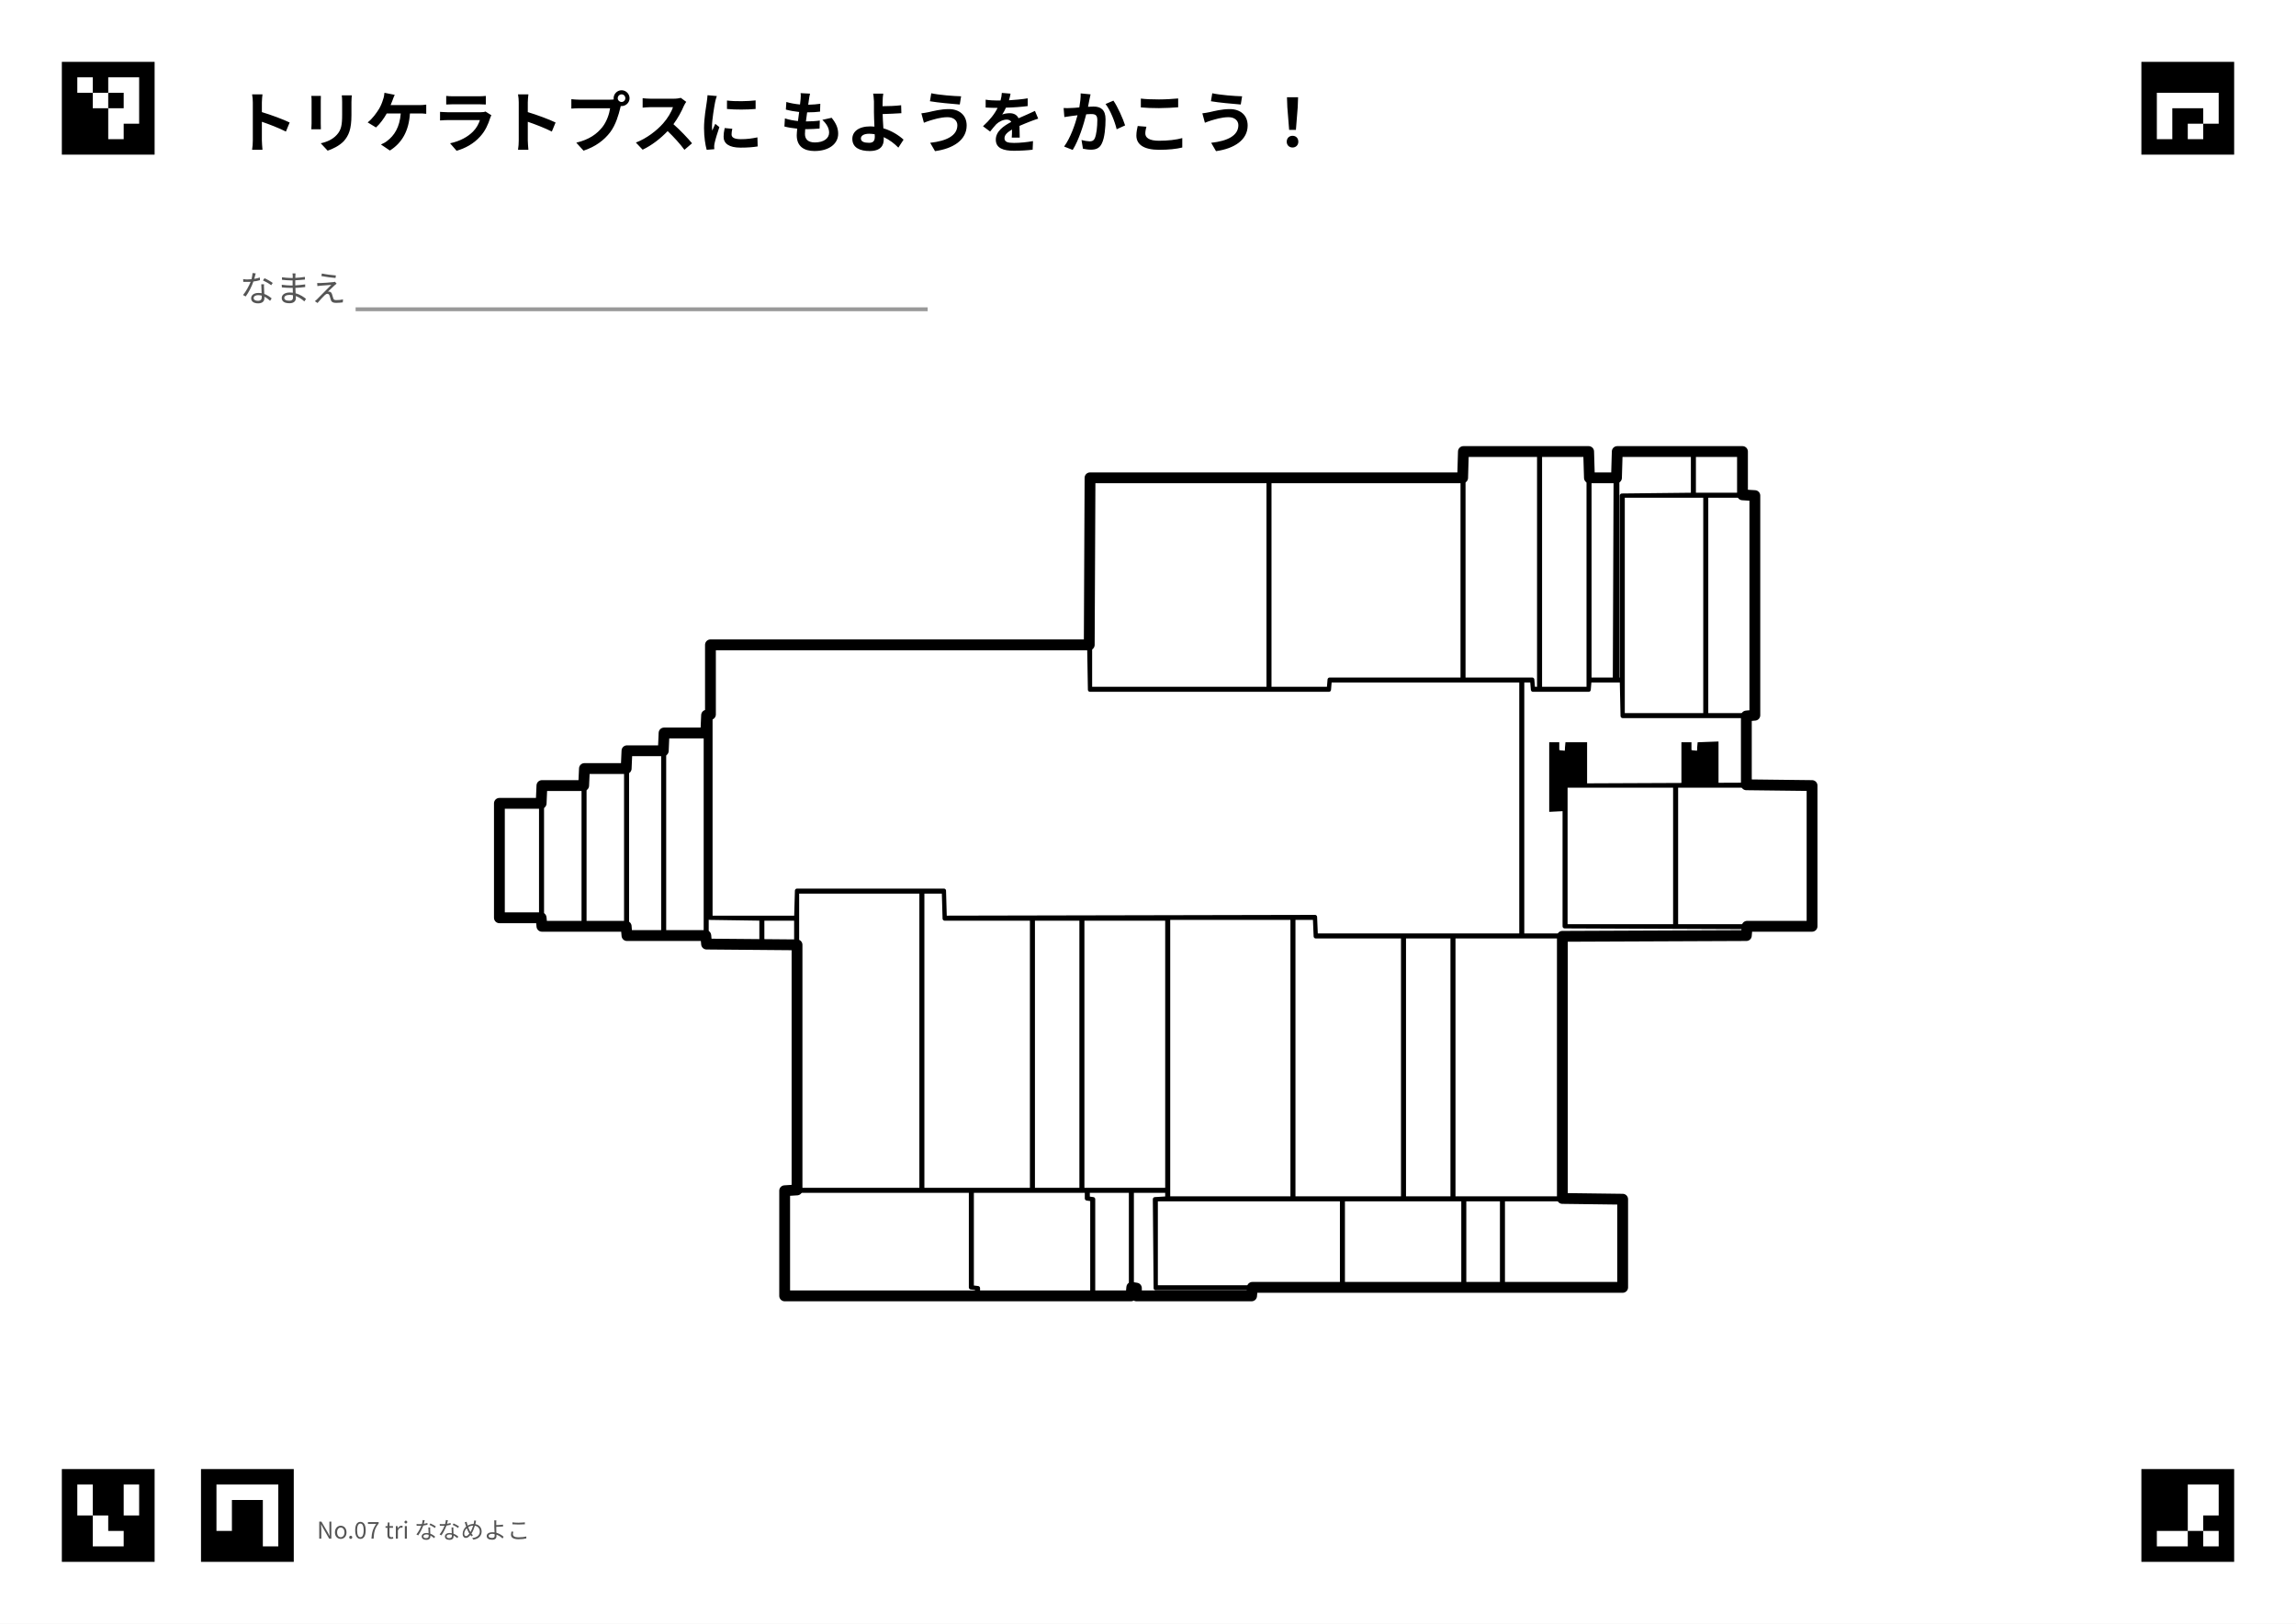
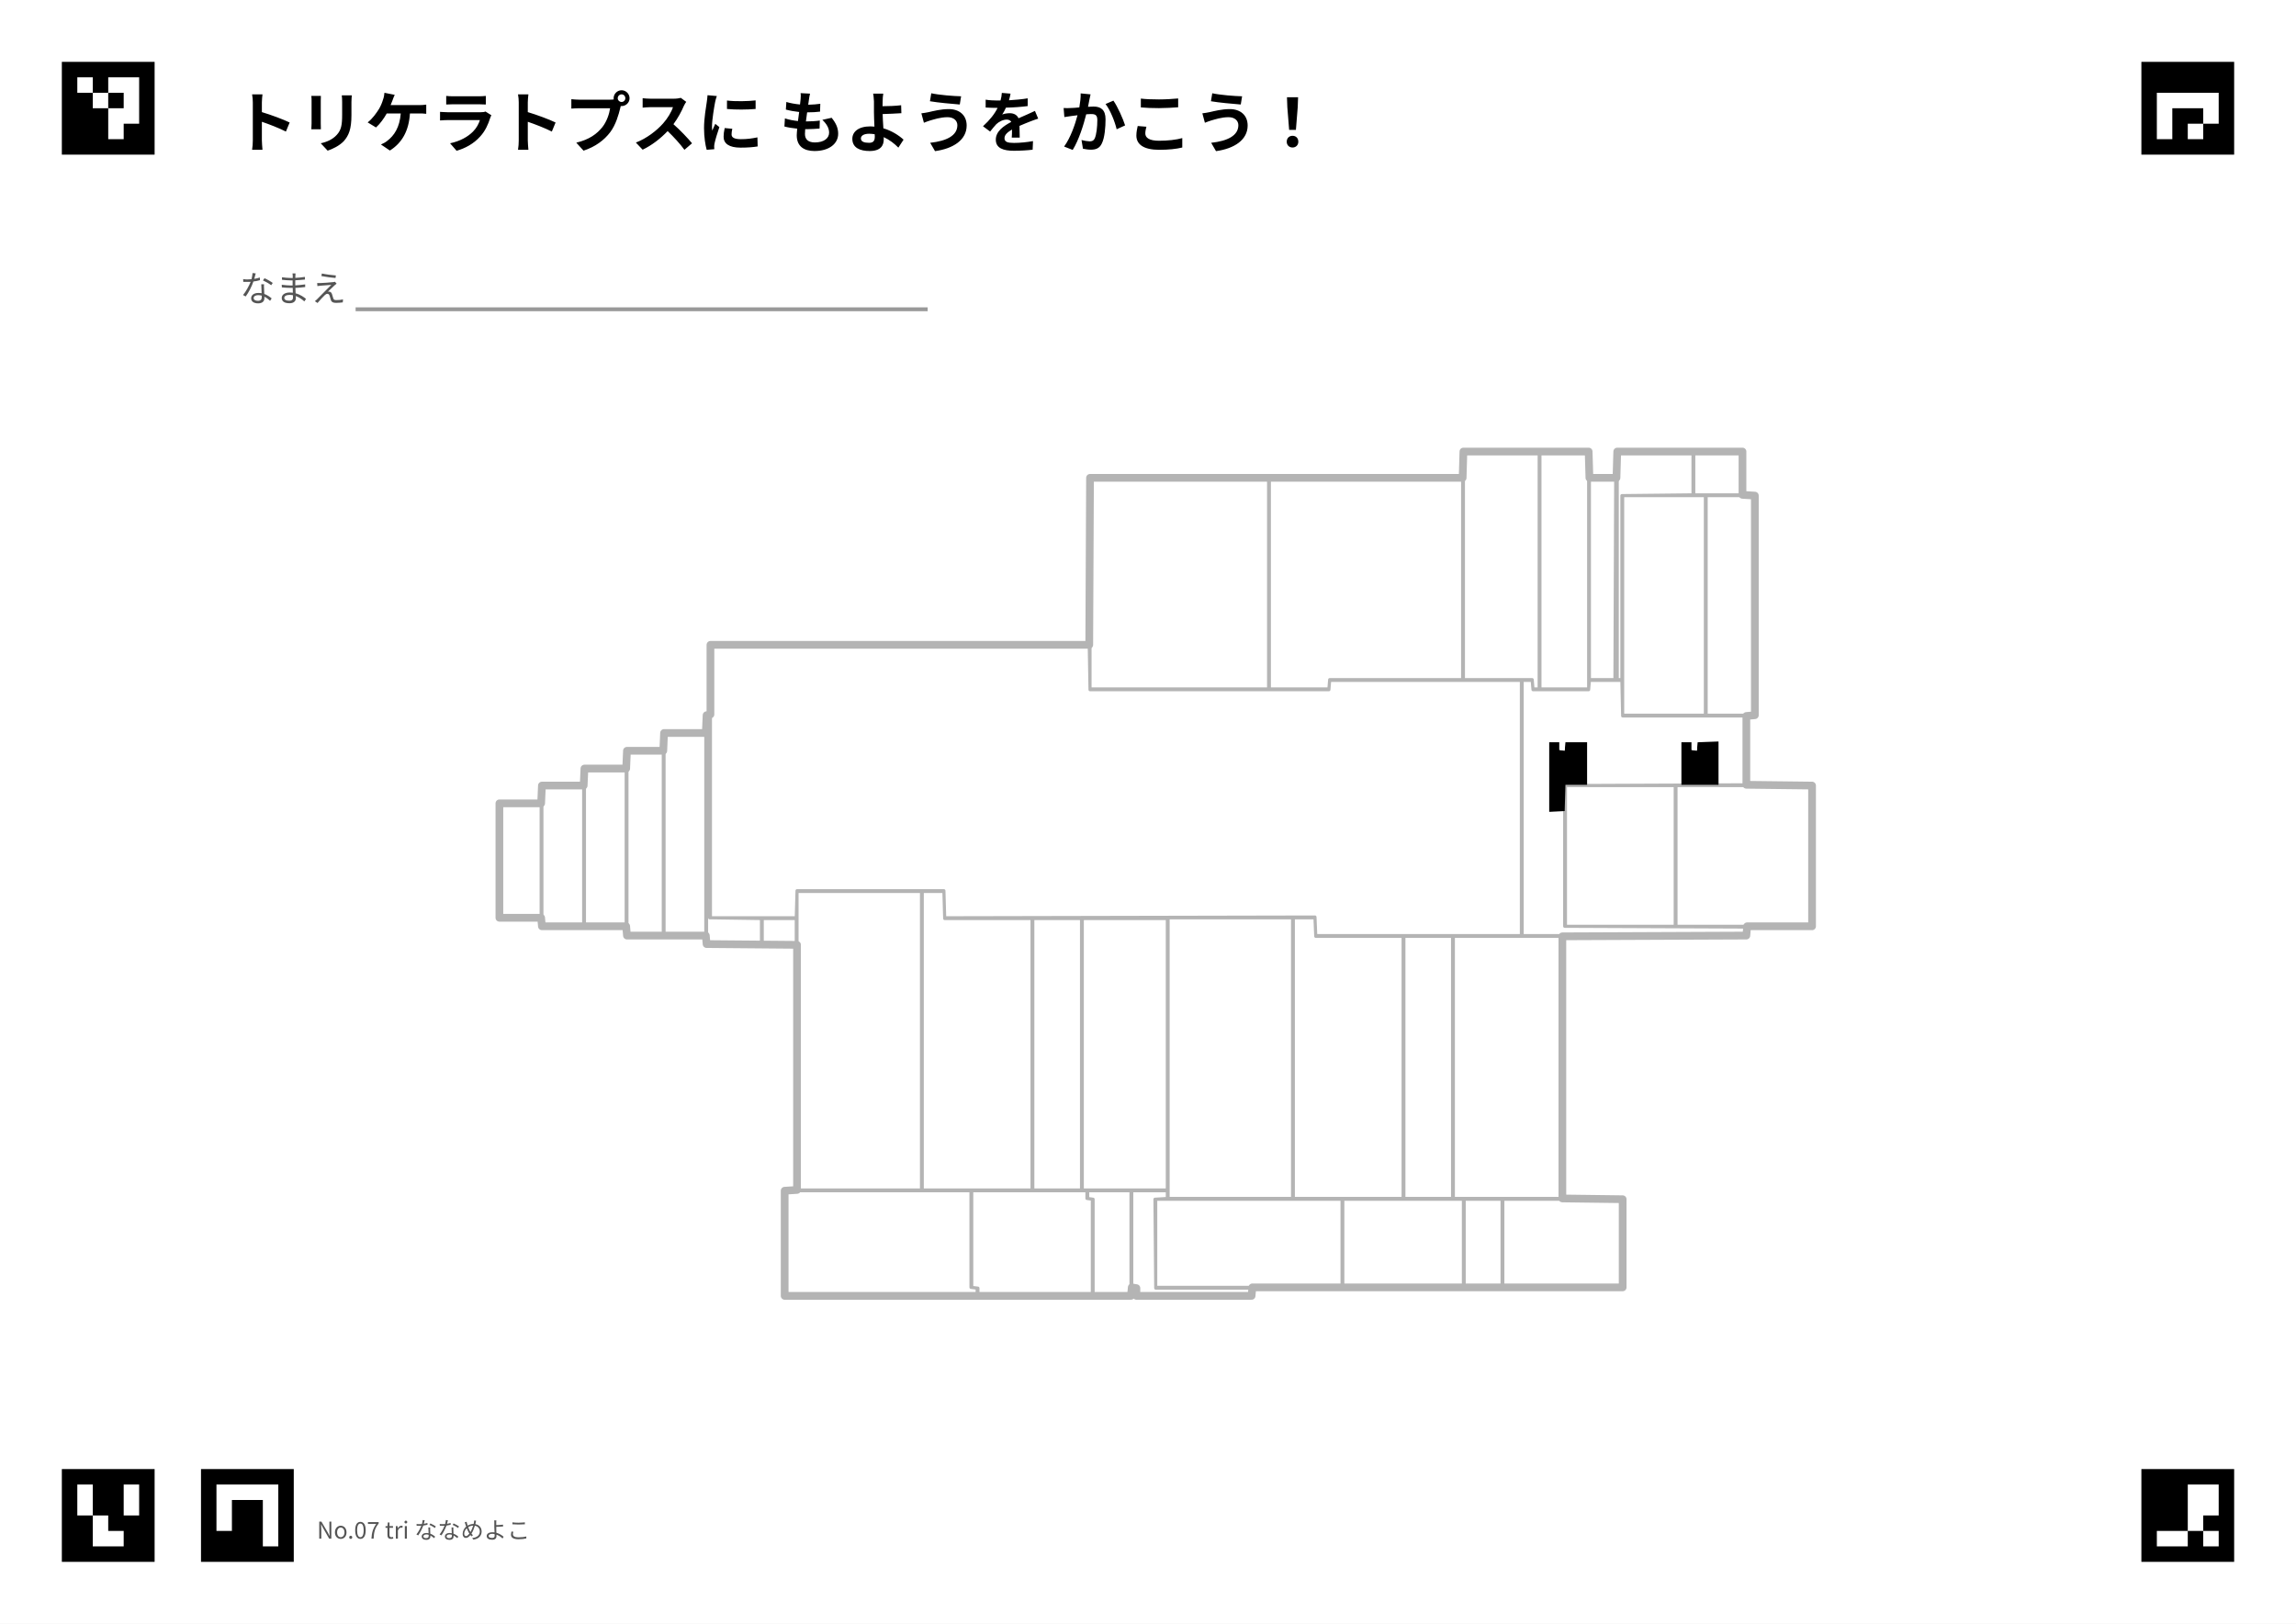
<svg xmlns="http://www.w3.org/2000/svg" width="297mm" height="210mm" viewBox="0 0 297 210">
  <style>
-   #silhouette{fill:#fff} .plane{fill:none;stroke:#000;stroke-width:0.55;stroke-linejoin:round}
-   .outline{fill:none;stroke:#000;stroke-width:1.4;stroke-linejoin:round} .eye{fill:#000} .eye-hl{fill:#fff} .marker{fill:#000}
+   /* 恐竜の線は うすいグレー・細め（ぬりえを読み込んだ時に 線が模様として出にくい）。目・マーカーは黒のまま */
+   #silhouette{fill:#fff} .plane{fill:none;stroke:#b4b4b4;stroke-width:0.4;stroke-linejoin:round}
+   .outline{fill:none;stroke:#b4b4b4;stroke-width:1.0;stroke-linejoin:round} .eye{fill:#000} .eye-hl{fill:#fff} .marker{fill:#000}
  .title{font-family:"Hiragino Maru Gothic ProN","BIZ UDPGothic","Noto Sans CJK JP","Noto Sans JP",sans-serif;font-weight:700} .sub{font-family:"Hiragino Maru Gothic ProN","BIZ UDPGothic","Noto Sans CJK JP","Noto Sans JP",sans-serif;fill:#555}
</style>
  <rect id="paper" width="297" height="210" fill="#fff" />
  <g id="chrome">
    <text class="title" x="30" y="19" font-size="8.6">トリケラトプスに もようを かこう！</text>
    <text class="sub" x="31" y="39" font-size="4.6">なまえ</text>
    <line x1="46" y1="40" x2="120" y2="40" stroke="#999" stroke-width="0.5" />
    <text class="sub" x="41" y="199" font-size="3">No.07 tri ななめよこ</text>
  </g>
  <g id="markers">
    <path id="marker_0" class="marker" d="M8.000,8.000h2.000v2.000h-2.000zM10.000,8.000h2.000v2.000h-2.000zM12.000,8.000h2.000v2.000h-2.000zM14.000,8.000h2.000v2.000h-2.000zM16.000,8.000h2.000v2.000h-2.000zM18.000,8.000h2.000v2.000h-2.000zM8.000,10.000h2.000v2.000h-2.000zM12.000,10.000h2.000v2.000h-2.000zM18.000,10.000h2.000v2.000h-2.000zM8.000,12.000h2.000v2.000h-2.000zM10.000,12.000h2.000v2.000h-2.000zM14.000,12.000h2.000v2.000h-2.000zM18.000,12.000h2.000v2.000h-2.000zM8.000,14.000h2.000v2.000h-2.000zM10.000,14.000h2.000v2.000h-2.000zM12.000,14.000h2.000v2.000h-2.000zM18.000,14.000h2.000v2.000h-2.000zM8.000,16.000h2.000v2.000h-2.000zM10.000,16.000h2.000v2.000h-2.000zM12.000,16.000h2.000v2.000h-2.000zM16.000,16.000h2.000v2.000h-2.000zM18.000,16.000h2.000v2.000h-2.000zM8.000,18.000h2.000v2.000h-2.000zM10.000,18.000h2.000v2.000h-2.000zM12.000,18.000h2.000v2.000h-2.000zM14.000,18.000h2.000v2.000h-2.000zM16.000,18.000h2.000v2.000h-2.000zM18.000,18.000h2.000v2.000h-2.000z" />
    <path id="marker_1" class="marker" d="M277.000,8.000h2.000v2.000h-2.000zM279.000,8.000h2.000v2.000h-2.000zM281.000,8.000h2.000v2.000h-2.000zM283.000,8.000h2.000v2.000h-2.000zM285.000,8.000h2.000v2.000h-2.000zM287.000,8.000h2.000v2.000h-2.000zM277.000,10.000h2.000v2.000h-2.000zM279.000,10.000h2.000v2.000h-2.000zM281.000,10.000h2.000v2.000h-2.000zM283.000,10.000h2.000v2.000h-2.000zM285.000,10.000h2.000v2.000h-2.000zM287.000,10.000h2.000v2.000h-2.000zM277.000,12.000h2.000v2.000h-2.000zM287.000,12.000h2.000v2.000h-2.000zM277.000,14.000h2.000v2.000h-2.000zM281.000,14.000h2.000v2.000h-2.000zM283.000,14.000h2.000v2.000h-2.000zM287.000,14.000h2.000v2.000h-2.000zM277.000,16.000h2.000v2.000h-2.000zM281.000,16.000h2.000v2.000h-2.000zM285.000,16.000h2.000v2.000h-2.000zM287.000,16.000h2.000v2.000h-2.000zM277.000,18.000h2.000v2.000h-2.000zM279.000,18.000h2.000v2.000h-2.000zM281.000,18.000h2.000v2.000h-2.000zM283.000,18.000h2.000v2.000h-2.000zM285.000,18.000h2.000v2.000h-2.000zM287.000,18.000h2.000v2.000h-2.000z" />
    <path id="marker_2" class="marker" d="M277.000,190.000h2.000v2.000h-2.000zM279.000,190.000h2.000v2.000h-2.000zM281.000,190.000h2.000v2.000h-2.000zM283.000,190.000h2.000v2.000h-2.000zM285.000,190.000h2.000v2.000h-2.000zM287.000,190.000h2.000v2.000h-2.000zM277.000,192.000h2.000v2.000h-2.000zM279.000,192.000h2.000v2.000h-2.000zM281.000,192.000h2.000v2.000h-2.000zM287.000,192.000h2.000v2.000h-2.000zM277.000,194.000h2.000v2.000h-2.000zM279.000,194.000h2.000v2.000h-2.000zM281.000,194.000h2.000v2.000h-2.000zM287.000,194.000h2.000v2.000h-2.000zM277.000,196.000h2.000v2.000h-2.000zM279.000,196.000h2.000v2.000h-2.000zM281.000,196.000h2.000v2.000h-2.000zM285.000,196.000h2.000v2.000h-2.000zM287.000,196.000h2.000v2.000h-2.000zM277.000,198.000h2.000v2.000h-2.000zM283.000,198.000h2.000v2.000h-2.000zM287.000,198.000h2.000v2.000h-2.000zM277.000,200.000h2.000v2.000h-2.000zM279.000,200.000h2.000v2.000h-2.000zM281.000,200.000h2.000v2.000h-2.000zM283.000,200.000h2.000v2.000h-2.000zM285.000,200.000h2.000v2.000h-2.000zM287.000,200.000h2.000v2.000h-2.000z" />
    <path id="marker_3" class="marker" d="M8.000,190.000h2.000v2.000h-2.000zM10.000,190.000h2.000v2.000h-2.000zM12.000,190.000h2.000v2.000h-2.000zM14.000,190.000h2.000v2.000h-2.000zM16.000,190.000h2.000v2.000h-2.000zM18.000,190.000h2.000v2.000h-2.000zM8.000,192.000h2.000v2.000h-2.000zM12.000,192.000h2.000v2.000h-2.000zM14.000,192.000h2.000v2.000h-2.000zM18.000,192.000h2.000v2.000h-2.000zM8.000,194.000h2.000v2.000h-2.000zM12.000,194.000h2.000v2.000h-2.000zM14.000,194.000h2.000v2.000h-2.000zM18.000,194.000h2.000v2.000h-2.000zM8.000,196.000h2.000v2.000h-2.000zM10.000,196.000h2.000v2.000h-2.000zM14.000,196.000h2.000v2.000h-2.000zM16.000,196.000h2.000v2.000h-2.000zM18.000,196.000h2.000v2.000h-2.000zM8.000,198.000h2.000v2.000h-2.000zM10.000,198.000h2.000v2.000h-2.000zM16.000,198.000h2.000v2.000h-2.000zM18.000,198.000h2.000v2.000h-2.000zM8.000,200.000h2.000v2.000h-2.000zM10.000,200.000h2.000v2.000h-2.000zM12.000,200.000h2.000v2.000h-2.000zM14.000,200.000h2.000v2.000h-2.000zM16.000,200.000h2.000v2.000h-2.000zM18.000,200.000h2.000v2.000h-2.000z" />
    <path id="marker_10" class="marker" d="M26.000,190.000h2.000v2.000h-2.000zM28.000,190.000h2.000v2.000h-2.000zM30.000,190.000h2.000v2.000h-2.000zM32.000,190.000h2.000v2.000h-2.000zM34.000,190.000h2.000v2.000h-2.000zM36.000,190.000h2.000v2.000h-2.000zM26.000,192.000h2.000v2.000h-2.000zM36.000,192.000h2.000v2.000h-2.000zM26.000,194.000h2.000v2.000h-2.000zM30.000,194.000h2.000v2.000h-2.000zM32.000,194.000h2.000v2.000h-2.000zM36.000,194.000h2.000v2.000h-2.000zM26.000,196.000h2.000v2.000h-2.000zM30.000,196.000h2.000v2.000h-2.000zM32.000,196.000h2.000v2.000h-2.000zM36.000,196.000h2.000v2.000h-2.000zM26.000,198.000h2.000v2.000h-2.000zM28.000,198.000h2.000v2.000h-2.000zM30.000,198.000h2.000v2.000h-2.000zM32.000,198.000h2.000v2.000h-2.000zM36.000,198.000h2.000v2.000h-2.000zM26.000,200.000h2.000v2.000h-2.000zM28.000,200.000h2.000v2.000h-2.000zM30.000,200.000h2.000v2.000h-2.000zM32.000,200.000h2.000v2.000h-2.000zM34.000,200.000h2.000v2.000h-2.000zM36.000,200.000h2.000v2.000h-2.000z" />
  </g>
  <g id="model" data-dino="tri">
    <path id="silhouette" d="M225.40,58.40 L209.20,58.40 L209.10,61.80 L205.60,61.80 L205.50,58.40 L189.30,58.40 L189.20,61.80 L141.00,61.80 L140.90,83.40 L91.90,83.40 L91.90,92.40 L91.40,92.50 L91.30,94.80 L85.90,94.80 L85.80,97.10 L81.10,97.10 L81.00,99.40 L75.60,99.40 L75.50,101.60 L70.10,101.60 L70.00,103.90 L64.60,103.90 L64.60,118.70 L70.00,118.70 L70.10,119.80 L81.00,119.80 L81.10,121.00 L91.30,121.00 L91.40,122.10 L103.10,122.20 L103.10,153.90 L101.50,154.00 L101.50,167.60 L146.30,167.60 L146.40,166.50 L147.00,166.60 L147.00,167.60 L161.90,167.60 L162.00,166.50 L209.90,166.50 L209.90,155.10 L202.10,155.00 L202.10,121.10 L225.90,121.00 L226.00,119.80 L234.40,119.80 L234.40,101.60 L225.90,101.50 L225.90,92.60 L227.00,92.50 L227.00,64.10 L225.40,64.00Z" />
    <path id="planes" class="plane" d="M141.00,61.80 L141.00,89.10 L164.10,89.10 L164.10,61.80ZM149.50,155.10 L149.50,166.50 L173.60,166.50 L173.60,155.10ZM101.50,154.00 L101.50,167.60 L126.40,167.60 L126.40,166.60 L125.60,166.50 L125.60,154.00ZM151.10,118.70 L151.10,155.00 L167.20,155.00 L167.20,118.70ZM103.10,115.30 L103.10,153.90 L119.20,153.90 L119.20,115.30ZM91.90,83.40 L91.90,118.70 L103.00,118.70 L103.10,115.20 L122.10,115.20 L122.20,118.70 L170.10,118.60 L170.20,121.00 L196.80,121.00 L196.80,88.00 L172.00,88.00 L171.90,89.20 L141.00,89.20 L140.90,83.40ZM189.30,58.40 L189.30,87.90 L198.20,87.90 L198.30,89.10 L199.10,89.10 L199.10,58.40ZM202.50,101.60 L202.50,119.80 L216.70,119.80 L216.70,101.60ZM91.40,92.50 L91.40,122.10 L98.50,122.10 L98.50,118.80 L91.80,118.70 L91.80,92.50ZM85.90,94.80 L85.90,121.00 L91.30,121.00 L91.30,94.80ZM81.10,97.10 L81.10,121.00 L85.80,121.00 L85.80,97.10ZM75.60,99.40 L75.60,119.80 L81.00,119.80 L81.00,99.40ZM70.10,101.60 L70.10,119.80 L75.50,119.80 L75.50,101.60ZM64.60,103.90 L64.60,118.70 L70.00,118.70 L70.00,103.90ZM209.90,64.10 L209.90,92.50 L220.60,92.50 L220.60,64.10ZM189.40,155.10 L189.40,166.50 L194.30,166.50 L194.30,155.10ZM140.70,154.00 L140.70,155.00 L141.40,155.10 L141.40,167.60 L146.30,167.60 L146.30,154.00ZM181.60,121.10 L181.60,155.00 L187.90,155.00 L187.90,121.10ZM133.60,118.80 L133.60,153.90 L139.90,153.90 L139.90,118.80ZM219.00,58.40 L209.20,58.40 L209.20,87.90 L209.80,87.90 L209.80,64.10 L219.00,64.00ZM98.60,118.80 L98.60,122.10 L103.00,122.10 L103.00,118.80ZM140.00,118.80 L140.00,153.90 L151.00,153.90 L151.00,118.80ZM119.30,115.30 L119.30,153.90 L133.50,153.90 L133.50,118.80 L122.20,118.80 L122.10,115.30ZM146.40,154.00 L146.40,166.50 L147.00,166.60 L147.00,167.60 L161.90,167.60 L161.90,166.60 L149.50,166.60 L149.40,155.10 L151.00,155.00 L151.00,154.00ZM125.70,154.00 L125.70,166.50 L126.50,166.60 L126.50,167.60 L141.30,167.60 L141.30,155.10 L140.60,155.00 L140.60,154.00ZM188.00,121.10 L188.00,155.00 L202.10,155.00 L202.10,121.10ZM167.30,118.70 L167.30,155.00 L181.50,155.00 L181.50,121.10 L170.20,121.10 L170.10,118.70ZM205.60,61.80 L205.60,87.90 L208.90,87.90 L209.00,61.80ZM164.20,61.80 L164.20,89.10 L171.90,89.10 L172.00,87.90 L189.20,87.90 L189.20,61.80ZM194.40,155.10 L194.40,166.50 L209.90,166.50 L209.90,155.10ZM173.70,155.10 L173.70,166.50 L189.30,166.50 L189.30,155.10ZM196.90,88.00 L196.90,121.00 L225.90,121.00 L225.90,119.90 L202.40,119.80 L202.40,101.60 L225.90,101.50 L225.90,92.60 L209.90,92.60 L209.80,88.00 L205.60,88.00 L205.50,89.20 L198.30,89.20 L198.20,88.00ZM219.10,58.40 L219.10,64.00 L225.40,64.00 L225.40,58.40ZM199.20,58.40 L199.20,89.10 L205.50,89.10 L205.50,58.40ZM220.70,64.10 L220.70,92.50 L227.00,92.50 L227.00,64.10ZM216.80,101.60 L216.80,119.80 L234.40,119.80 L234.40,101.60Z" />
    <path id="outline" class="outline" d="M225.40,58.40 L209.20,58.40 L209.10,61.80 L205.60,61.80 L205.50,58.40 L189.30,58.40 L189.20,61.80 L141.00,61.80 L140.90,83.40 L91.90,83.40 L91.90,92.40 L91.40,92.50 L91.30,94.80 L85.90,94.80 L85.80,97.10 L81.10,97.10 L81.00,99.40 L75.60,99.40 L75.50,101.60 L70.10,101.60 L70.00,103.90 L64.60,103.90 L64.60,118.70 L70.00,118.70 L70.10,119.80 L81.00,119.80 L81.10,121.00 L91.30,121.00 L91.40,122.10 L103.10,122.20 L103.10,153.90 L101.50,154.00 L101.50,167.60 L146.30,167.60 L146.40,166.50 L147.00,166.60 L147.00,167.60 L161.90,167.60 L162.00,166.50 L209.90,166.50 L209.90,155.10 L202.10,155.00 L202.10,121.10 L225.90,121.00 L226.00,119.80 L234.40,119.80 L234.40,101.60 L225.90,101.50 L225.90,92.60 L227.00,92.50 L227.00,64.10 L225.40,64.00Z" />
    <g id="eyes">
      <path class="eye" d="M222.30,95.90 L219.60,96.00 L219.50,97.10 L218.80,97.00 L218.80,96.00 L217.50,96.00 L217.50,101.50 L222.30,101.50ZM205.30,96.00 L202.50,96.00 L202.40,97.10 L201.70,97.00 L201.70,96.00 L200.40,96.00 L200.40,105.00 L202.40,104.90 L202.50,101.50 L205.30,101.50Z" />
      <path class="eye-hl" d="M218.90,96.00 L218.90,97.00 L219.50,97.00 L219.50,96.00ZM201.80,96.00 L201.80,97.00 L202.40,97.00 L202.40,96.00Z" />
    </g>
  </g>
</svg>
